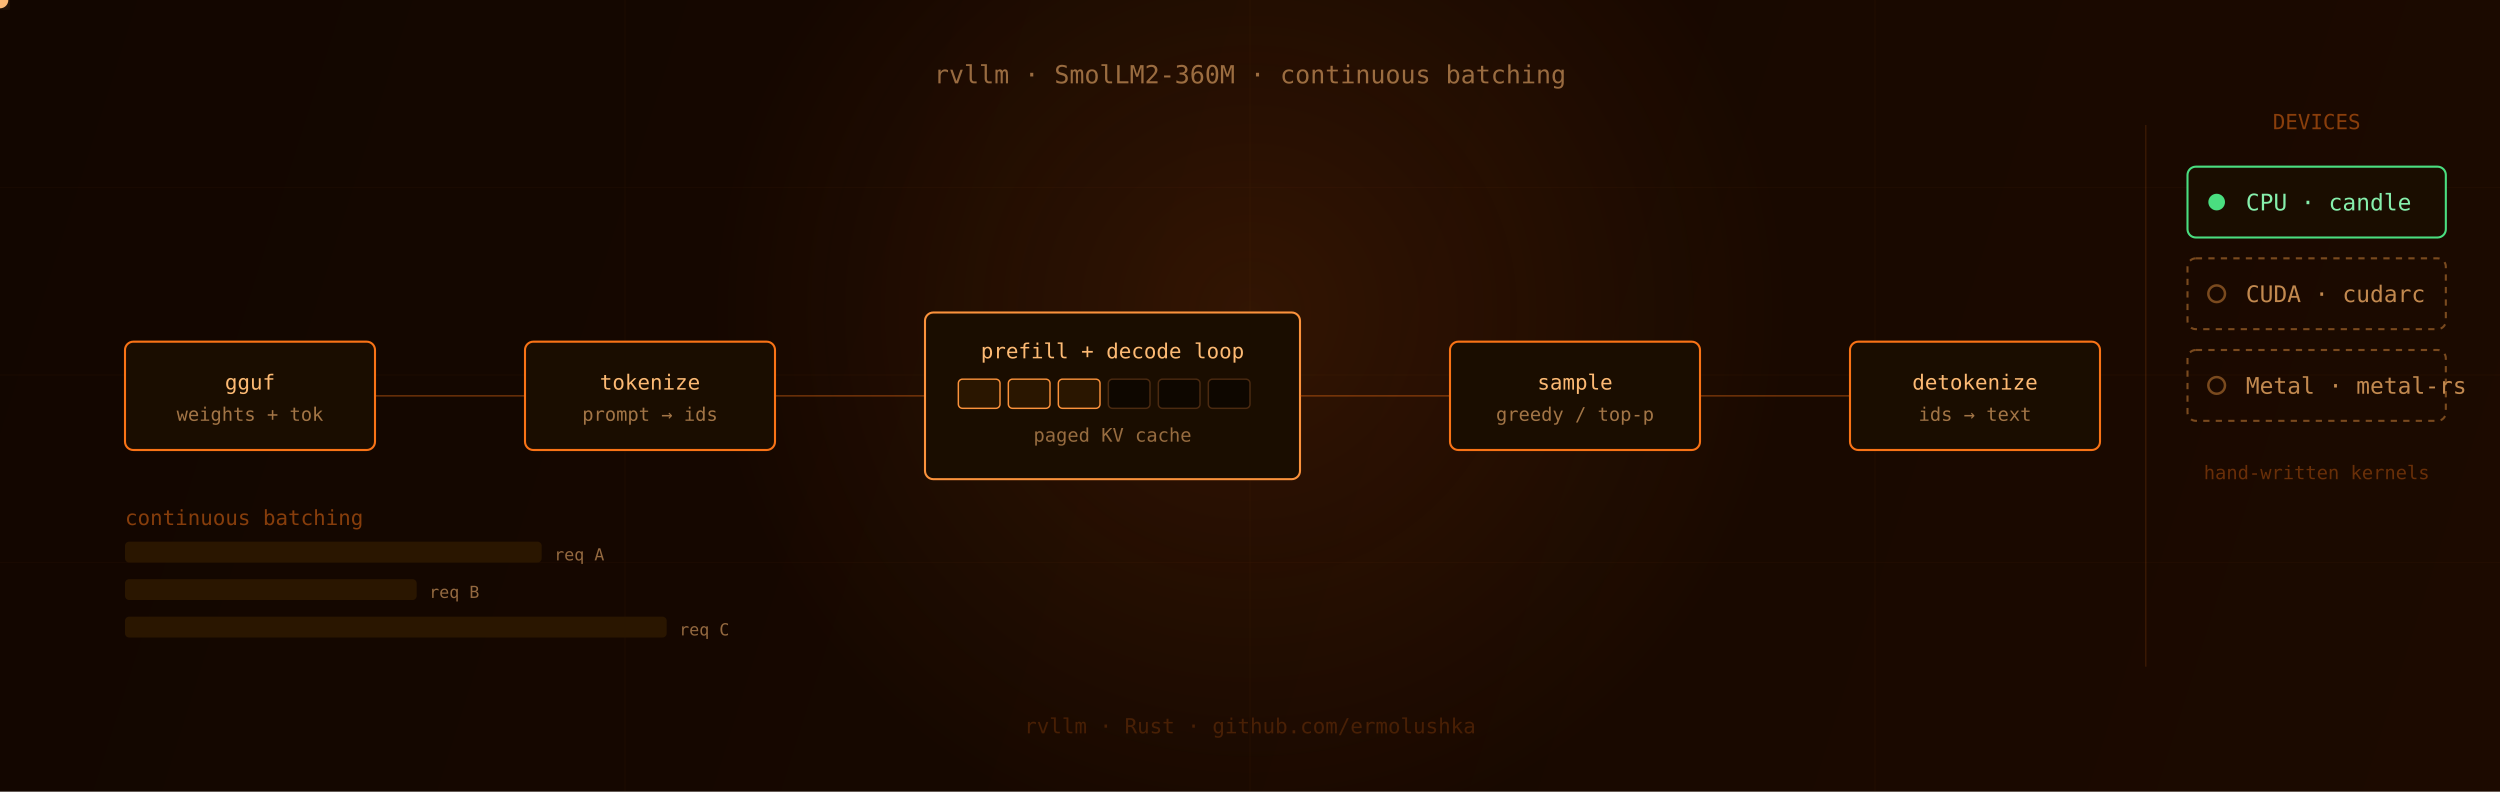
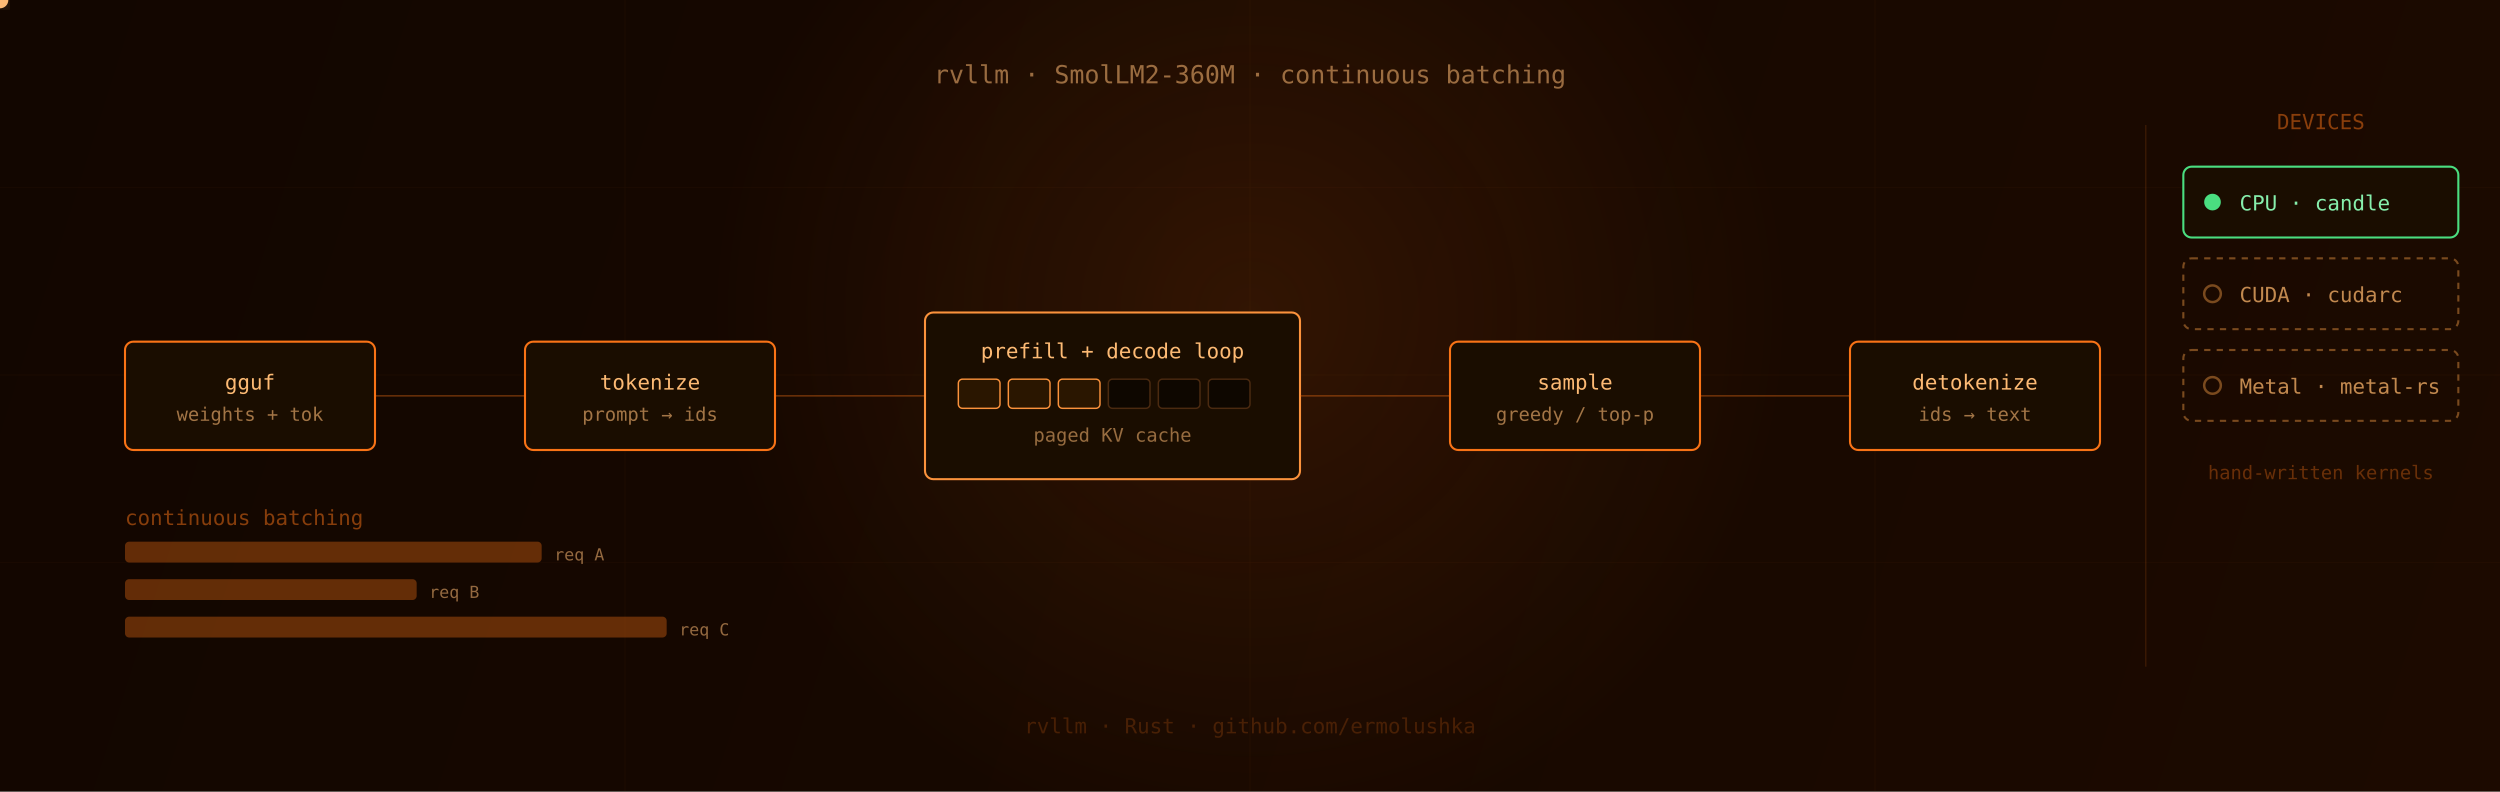
<svg xmlns="http://www.w3.org/2000/svg" viewBox="0 0 1200 380" width="100%" preserveAspectRatio="xMidYMid slice">
  <defs>
    <linearGradient id="r-bg" x1="0" y1="0" x2="1200" y2="380" gradientUnits="userSpaceOnUse">
      <stop offset="0%" stop-color="#120600" />
      <stop offset="100%" stop-color="#1c0a00" />
    </linearGradient>
    <radialGradient id="r-glow" cx="600" cy="150" r="260" gradientUnits="userSpaceOnUse">
      <stop offset="0%" stop-color="#f97316" stop-opacity=".12" />
      <stop offset="100%" stop-color="#f97316" stop-opacity="0" />
    </radialGradient>
    <filter id="r-gf">
      <feGaussianBlur in="SourceGraphic" stdDeviation="3" result="b" />
      <feMerge>
        <feMergeNode in="b" />
        <feMergeNode in="SourceGraphic" />
      </feMerge>
    </filter>
  </defs>
  <style>
    .r-lbl { animation: r-breathe 2.6s ease-in-out infinite; }
    @keyframes r-breathe { 0%,100%{opacity:.45} 50%{opacity:.85} }

    /* pipeline stage highlight, 8s loop, one stage lights up at a time */
    @keyframes r-s1 { 0%,4%{opacity:.25} 8%,17%{opacity:1} 21%,100%{opacity:.25} }
    @keyframes r-s2 { 0%,17%{opacity:.25} 21%,30%{opacity:1} 34%,100%{opacity:.25} }
    @keyframes r-s3 { 0%,34%{opacity:.25} 38%,55%{opacity:1} 59%,100%{opacity:.25} }
    @keyframes r-s4 { 0%,59%{opacity:.25} 63%,72%{opacity:1} 76%,100%{opacity:.25} }
    @keyframes r-s5 { 0%,76%{opacity:.25} 80%,96%{opacity:1} 100%{opacity:.25} }
    .r-st1{ animation:r-s1 8s linear infinite; }
    .r-st2{ animation:r-s2 8s linear infinite; }
    .r-st3{ animation:r-s3 8s linear infinite; }
    .r-st4{ animation:r-s4 8s linear infinite; }
    .r-st5{ animation:r-s5 8s linear infinite; }

    /* token dot travels left to right along the pipeline */
    @keyframes r-dot {
      0%   { offset-distance: 0%; opacity: 0; }
      3%   { opacity: 1; }
      94%  { opacity: 1; }
      98%,100% { offset-distance: 100%; opacity: 0; }
    }
    .r-dot { offset-path: path("M 92 190 L 1090 190"); animation: r-dot 8s linear infinite; }

    /* batch rows appearing/leaving to suggest continuous batching */
    @keyframes r-rowa { 0%,4%{opacity:0} 8%,60%{opacity:1} 66%,100%{opacity:0} }
    @keyframes r-rowb { 0%,14%{opacity:0} 18%,74%{opacity:1} 80%,100%{opacity:0} }
    @keyframes r-rowc { 0%,26%{opacity:0} 30%,86%{opacity:1} 92%,100%{opacity:0} }
    .r-rowa{ animation:r-rowa 8s linear infinite; }
    .r-rowb{ animation:r-rowb 8s linear infinite; }
    .r-rowc{ animation:r-rowc 8s linear infinite; }
  </style>
  <rect width="1200" height="380" fill="url(#r-bg)" />
  <rect width="1200" height="380" fill="url(#r-glow)" />
  <g stroke="#f97316" stroke-width=".3" opacity=".05">
    <line x1="0" y1="90" x2="1200" y2="90" />
    <line x1="0" y1="180" x2="1200" y2="180" />
    <line x1="0" y1="270" x2="1200" y2="270" />
    <line x1="300" y1="0" x2="300" y2="380" />
    <line x1="600" y1="0" x2="600" y2="380" />
    <line x1="900" y1="0" x2="900" y2="380" />
  </g>
  <text x="600" y="40" text-anchor="middle" fill="#fdba74" font-family="IBM Plex Mono,monospace" font-size="12" opacity=".55">rvllm · SmolLM2-360M · continuous batching</text>
  <g class="r-st1">
    <rect x="60" y="164" width="120" height="52" rx="4" fill="#1a0d00" stroke="#f97316" stroke-width="1" />
    <text x="120" y="187" text-anchor="middle" fill="#fdba74" font-family="IBM Plex Mono,monospace" font-size="10">gguf</text>
    <text x="120" y="202" text-anchor="middle" fill="#fdba74" font-family="IBM Plex Mono,monospace" font-size="9" opacity=".6">weights + tok</text>
  </g>
  <line x1="180" y1="190" x2="252" y2="190" stroke="#f97316" stroke-width=".8" stroke-opacity=".35" />
  <g class="r-st2">
    <rect x="252" y="164" width="120" height="52" rx="4" fill="#1a0d00" stroke="#f97316" stroke-width="1" />
    <text x="312" y="187" text-anchor="middle" fill="#fdba74" font-family="IBM Plex Mono,monospace" font-size="10">tokenize</text>
    <text x="312" y="202" text-anchor="middle" fill="#fdba74" font-family="IBM Plex Mono,monospace" font-size="9" opacity=".6">prompt → ids</text>
  </g>
  <line x1="372" y1="190" x2="444" y2="190" stroke="#f97316" stroke-width=".8" stroke-opacity=".35" />
  <g class="r-st3">
    <rect x="444" y="150" width="180" height="80" rx="4" fill="#1a0d00" stroke="#fb923c" stroke-width="1" />
    <text x="534" y="172" text-anchor="middle" fill="#fdba74" font-family="IBM Plex Mono,monospace" font-size="10">prefill + decode loop</text>
    <rect x="460" y="182" width="20" height="14" rx="2" fill="#2a1600" stroke="#fb923c" stroke-width=".7" />
    <rect x="484" y="182" width="20" height="14" rx="2" fill="#2a1600" stroke="#fb923c" stroke-width=".7" />
    <rect x="508" y="182" width="20" height="14" rx="2" fill="#2a1600" stroke="#fb923c" stroke-width=".7" />
    <rect x="532" y="182" width="20" height="14" rx="2" fill="#0e0700" stroke="#4b2a10" stroke-width=".7" />
    <rect x="556" y="182" width="20" height="14" rx="2" fill="#0e0700" stroke="#4b2a10" stroke-width=".7" />
    <rect x="580" y="182" width="20" height="14" rx="2" fill="#0e0700" stroke="#4b2a10" stroke-width=".7" />
    <text x="534" y="212" text-anchor="middle" fill="#fdba74" font-family="IBM Plex Mono,monospace" font-size="9" opacity=".55">paged KV cache</text>
  </g>
  <line x1="624" y1="190" x2="696" y2="190" stroke="#f97316" stroke-width=".8" stroke-opacity=".35" />
  <g class="r-st4">
    <rect x="696" y="164" width="120" height="52" rx="4" fill="#1a0d00" stroke="#f97316" stroke-width="1" />
    <text x="756" y="187" text-anchor="middle" fill="#fdba74" font-family="IBM Plex Mono,monospace" font-size="10">sample</text>
    <text x="756" y="202" text-anchor="middle" fill="#fdba74" font-family="IBM Plex Mono,monospace" font-size="9" opacity=".6">greedy / top-p</text>
  </g>
  <line x1="816" y1="190" x2="888" y2="190" stroke="#f97316" stroke-width=".8" stroke-opacity=".35" />
  <g class="r-st5">
    <rect x="888" y="164" width="120" height="52" rx="4" fill="#1a0d00" stroke="#f97316" stroke-width="1" />
    <text x="948" y="187" text-anchor="middle" fill="#fdba74" font-family="IBM Plex Mono,monospace" font-size="10">detokenize</text>
    <text x="948" y="202" text-anchor="middle" fill="#fdba74" font-family="IBM Plex Mono,monospace" font-size="9" opacity=".6">ids → text</text>
  </g>
  <circle r="4" fill="#fdba74" filter="url(#r-gf)" class="r-dot" />
  <text x="60" y="252" fill="#f97316" font-family="IBM Plex Mono,monospace" font-size="10" opacity=".5" class="r-lbl">continuous batching</text>
  <g class="r-rowa">
-     <rect x="60" y="260" width="200" height="10" rx="2" fill="#2a1600" />
+     <rect x="60" y="260" width="200" height="10" rx="2" fill="#f97316" fill-opacity=".35" />
    <text x="266" y="269" fill="#fdba74" font-family="IBM Plex Mono,monospace" font-size="8" opacity=".55">req A</text>
  </g>
  <g class="r-rowb">
-     <rect x="60" y="278" width="140" height="10" rx="2" fill="#2a1600" />
+     <rect x="60" y="278" width="140" height="10" rx="2" fill="#f97316" fill-opacity=".35" />
    <text x="206" y="287" fill="#fdba74" font-family="IBM Plex Mono,monospace" font-size="8" opacity=".55">req B</text>
  </g>
  <g class="r-rowc">
-     <rect x="60" y="296" width="260" height="10" rx="2" fill="#2a1600" />
+     <rect x="60" y="296" width="260" height="10" rx="2" fill="#f97316" fill-opacity=".35" />
    <text x="326" y="305" fill="#fdba74" font-family="IBM Plex Mono,monospace" font-size="8" opacity=".55">req C</text>
  </g>
  <line x1="1030" y1="60" x2="1030" y2="320" stroke="#f97316" stroke-width=".5" stroke-opacity=".2" />
-   <text x="1112" y="62" text-anchor="middle" fill="#f97316" font-family="IBM Plex Mono,monospace" font-size="10" opacity=".5" class="r-lbl">DEVICES</text>
-   <rect x="1050" y="80" width="124" height="34" rx="4" fill="#1a0d00" stroke="#4ade80" stroke-width="1" />
-   <circle cx="1064" cy="97" r="4" fill="#4ade80" />
-   <text x="1078" y="101" fill="#86efac" font-family="IBM Plex Mono,monospace" font-size="11">CPU · candle</text>
-   <rect x="1050" y="124" width="124" height="34" rx="4" fill="none" stroke="#7a4a1e" stroke-width="1" stroke-dasharray="3 3" />
-   <circle cx="1064" cy="141" r="4" fill="none" stroke="#7a4a1e" stroke-width="1.2" />
-   <text x="1078" y="145" fill="#c2894f" font-family="IBM Plex Mono,monospace" font-size="11">CUDA · cudarc</text>
-   <rect x="1050" y="168" width="124" height="34" rx="4" fill="none" stroke="#7a4a1e" stroke-width="1" stroke-dasharray="3 3" />
-   <circle cx="1064" cy="185" r="4" fill="none" stroke="#7a4a1e" stroke-width="1.2" />
-   <text x="1078" y="189" fill="#c2894f" font-family="IBM Plex Mono,monospace" font-size="11">Metal · metal-rs</text>
-   <text x="1112" y="230" text-anchor="middle" fill="#f97316" font-family="IBM Plex Mono,monospace" font-size="9" opacity=".35">hand-written kernels</text>
+   <text x="1114" y="62" text-anchor="middle" fill="#f97316" font-family="IBM Plex Mono,monospace" font-size="10" opacity=".5" class="r-lbl">DEVICES</text>
+   <rect x="1048" y="80" width="132" height="34" rx="4" fill="#1a0d00" stroke="#4ade80" stroke-width="1" />
+   <circle cx="1062" cy="97" r="4" fill="#4ade80" />
+   <text x="1075" y="101" fill="#86efac" font-family="IBM Plex Mono,monospace" font-size="10">CPU · candle</text>
+   <rect x="1048" y="124" width="132" height="34" rx="4" fill="none" stroke="#7a4a1e" stroke-width="1" stroke-dasharray="3 3" />
+   <circle cx="1062" cy="141" r="4" fill="none" stroke="#7a4a1e" stroke-width="1.2" />
+   <text x="1075" y="145" fill="#c2894f" font-family="IBM Plex Mono,monospace" font-size="10">CUDA · cudarc</text>
+   <rect x="1048" y="168" width="132" height="34" rx="4" fill="none" stroke="#7a4a1e" stroke-width="1" stroke-dasharray="3 3" />
+   <circle cx="1062" cy="185" r="4" fill="none" stroke="#7a4a1e" stroke-width="1.2" />
+   <text x="1075" y="189" fill="#c2894f" font-family="IBM Plex Mono,monospace" font-size="10">Metal · metal-rs</text>
+   <text x="1114" y="230" text-anchor="middle" fill="#f97316" font-family="IBM Plex Mono,monospace" font-size="9" opacity=".35">hand-written kernels</text>
  <text x="600" y="352" text-anchor="middle" fill="#f97316" font-family="IBM Plex Mono,monospace" font-size="10" opacity=".2">rvllm · Rust · github.com/ermolushka</text>
</svg>
